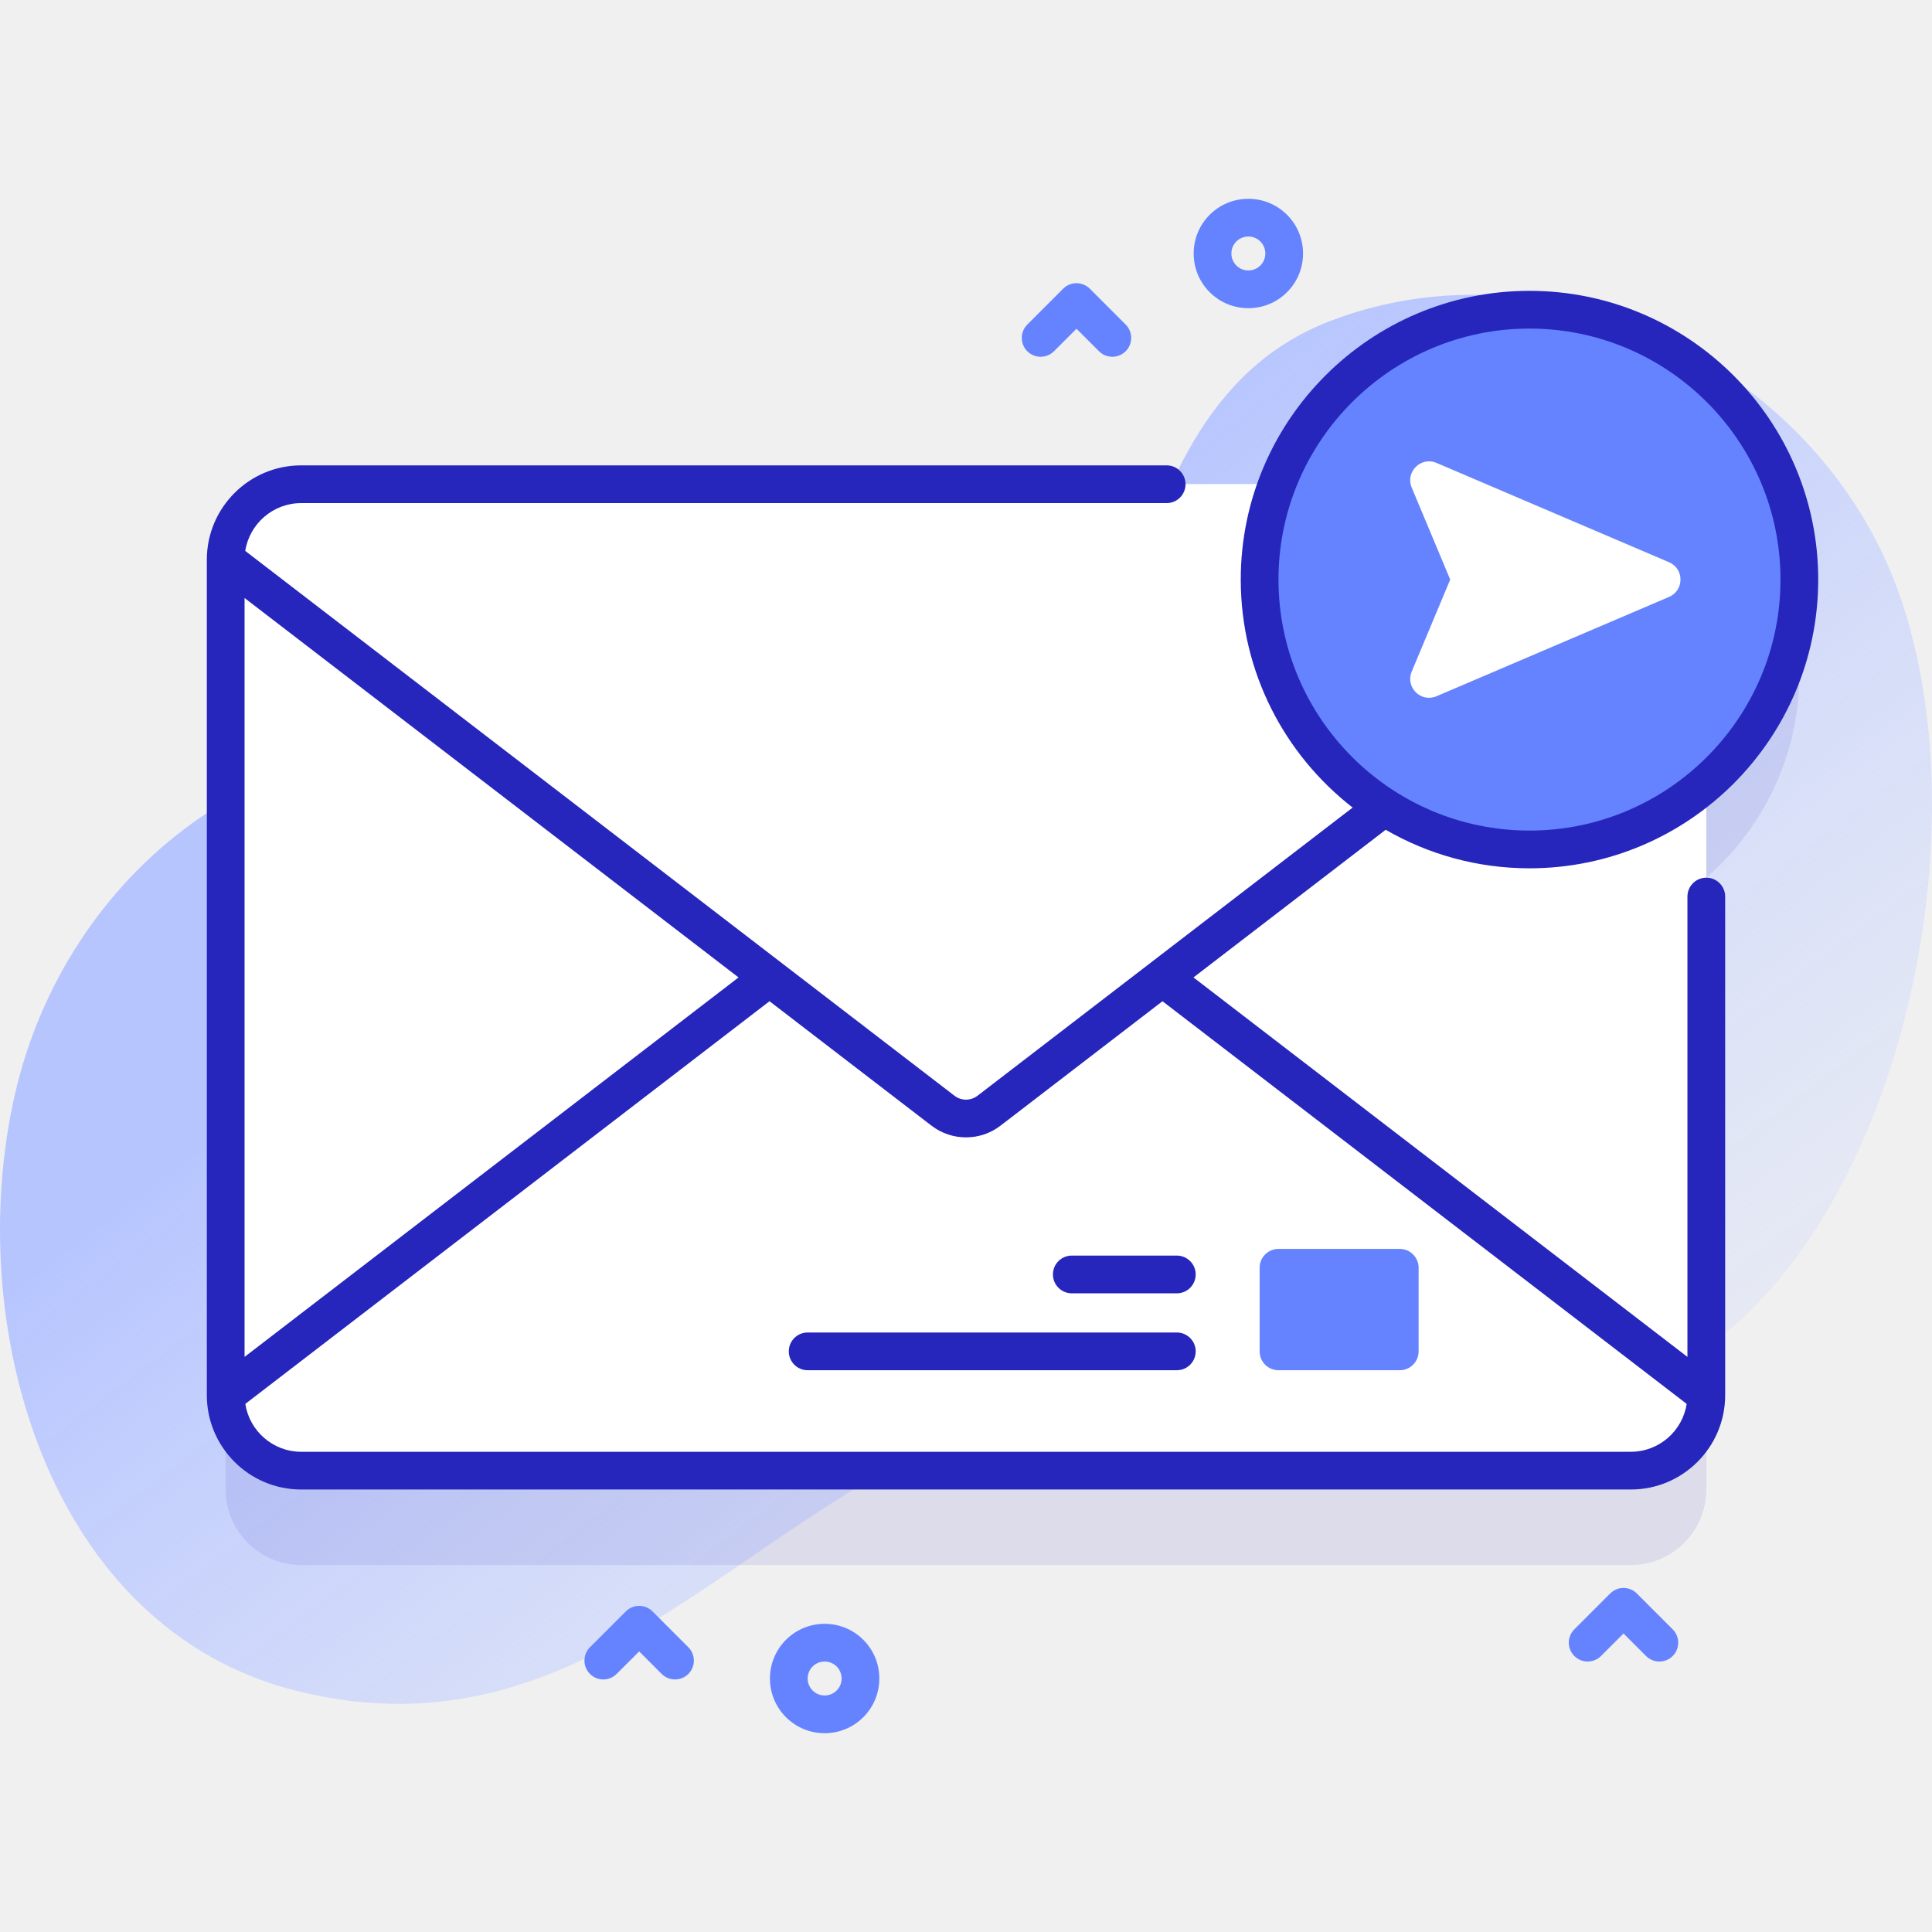
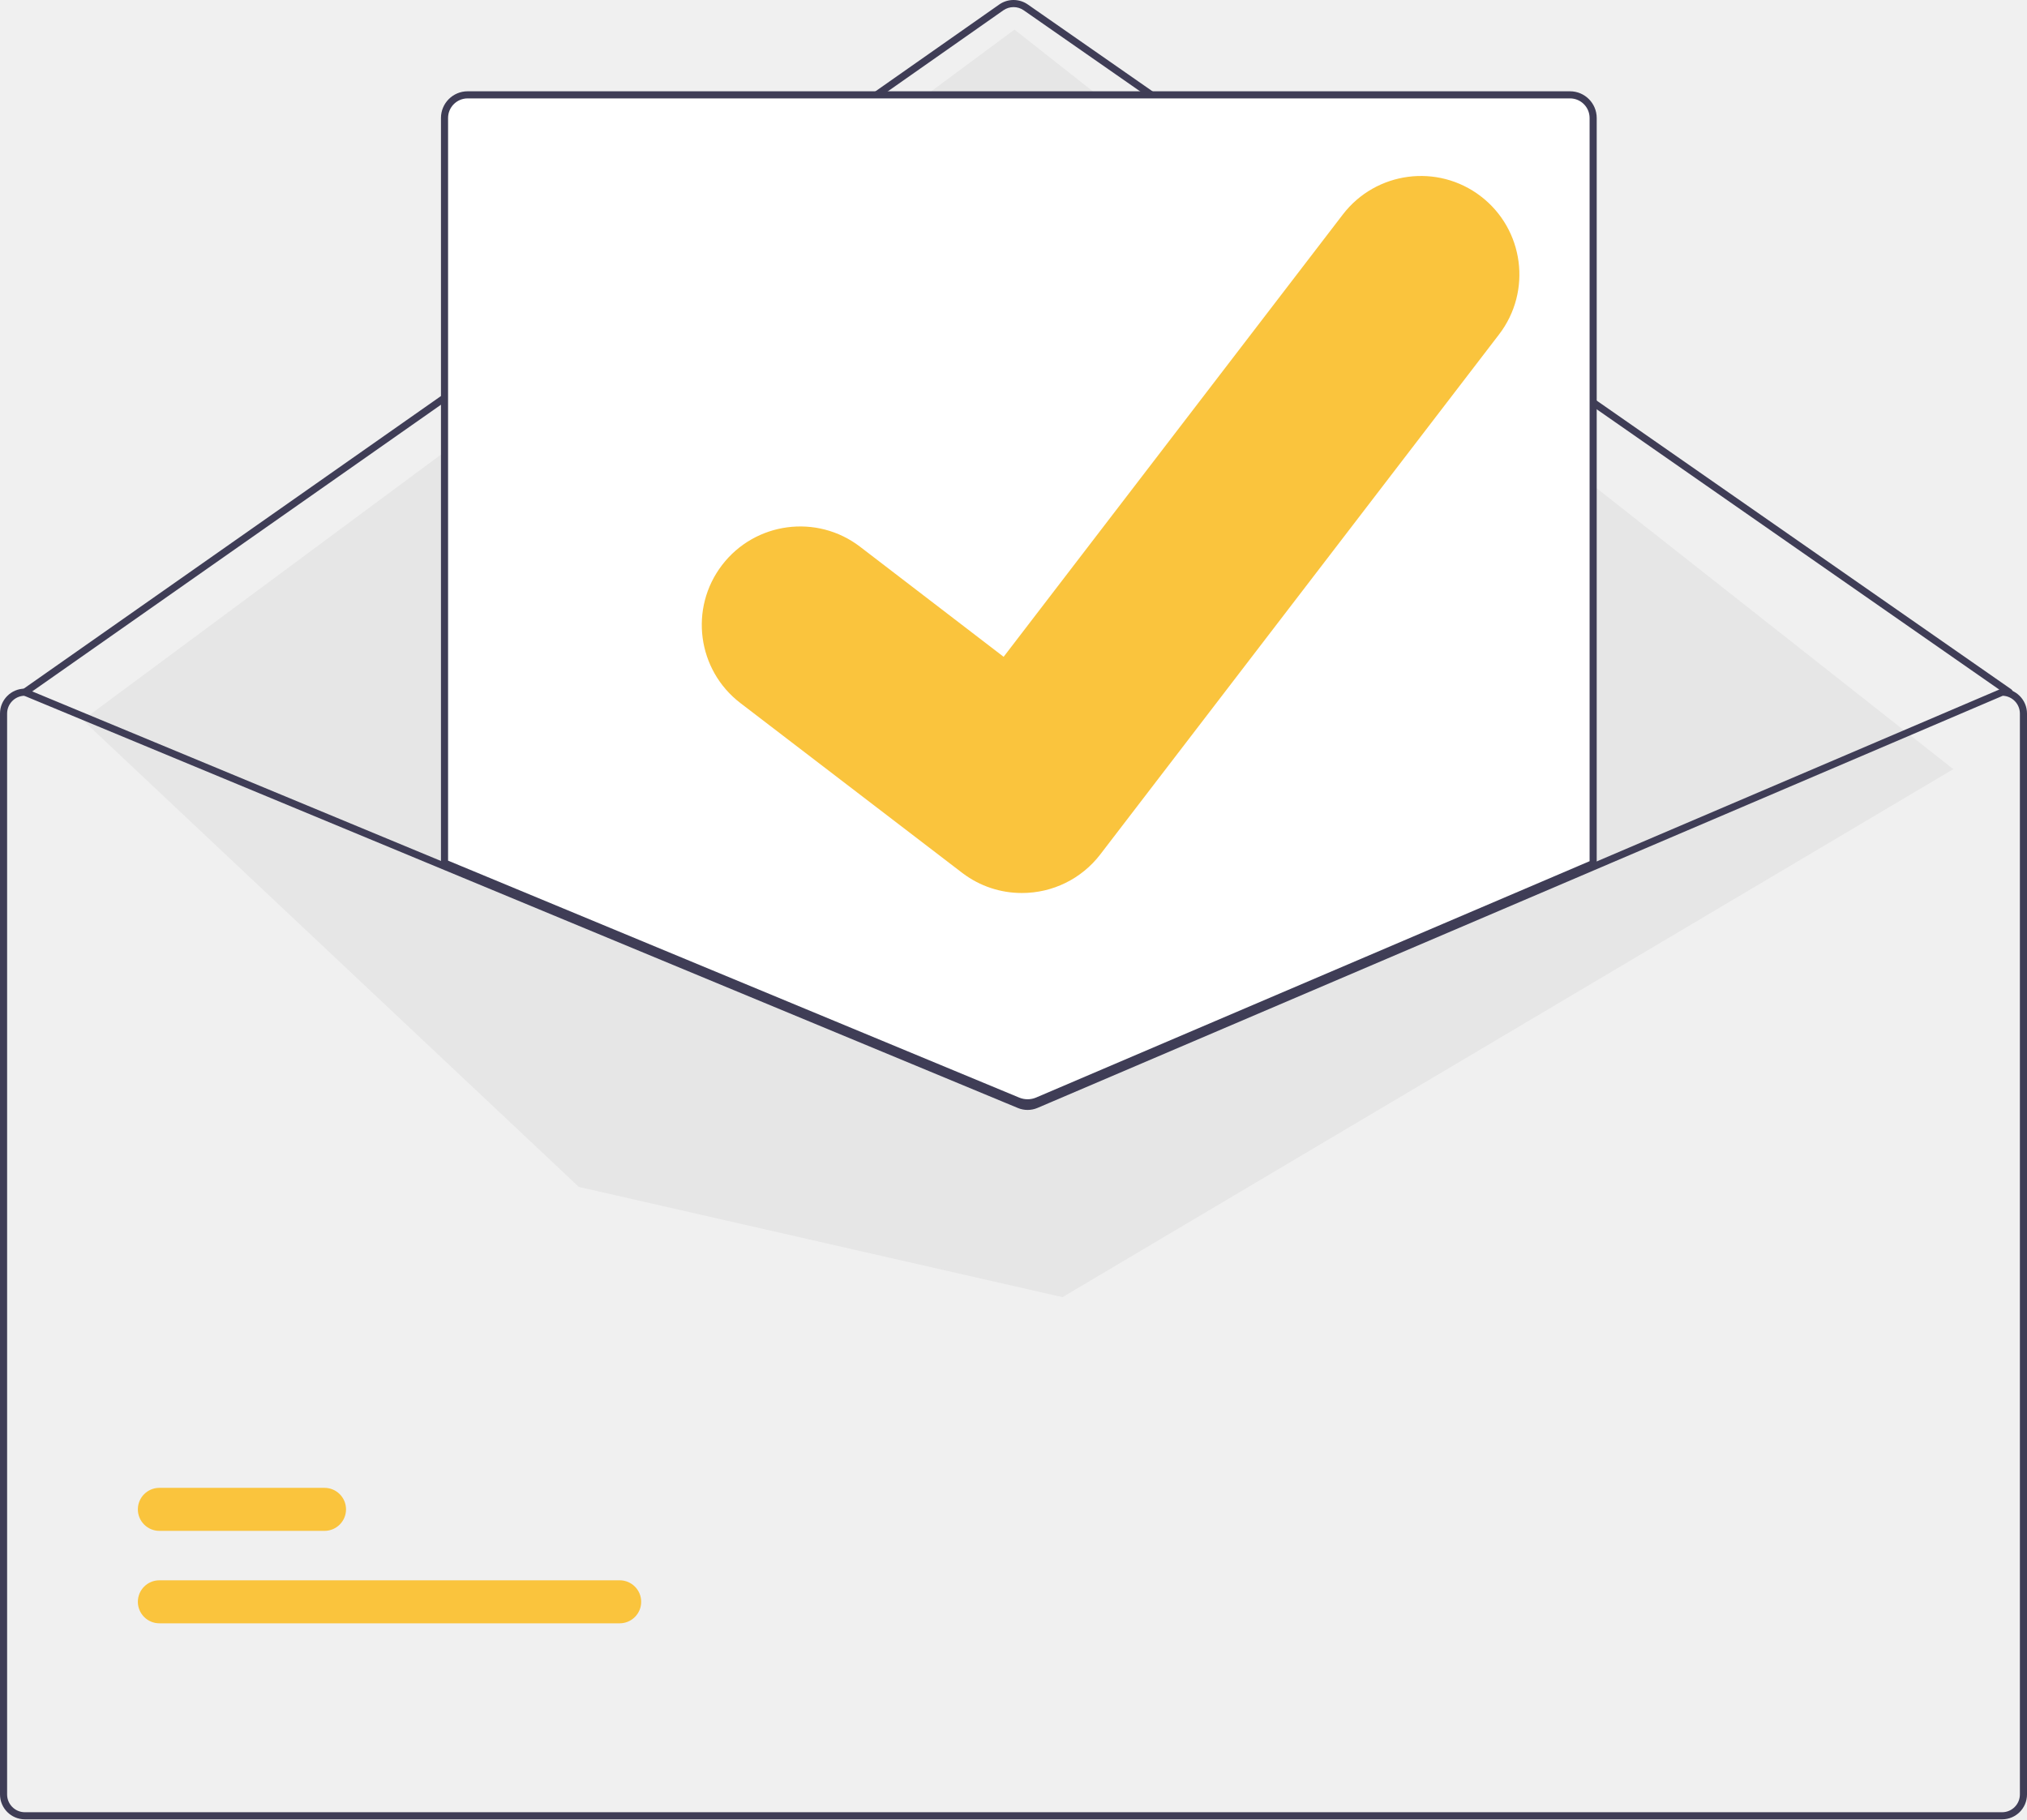
- <svg xmlns="http://www.w3.org/2000/svg" id="Capa_1" enable-background="new 0 0 512 512" height="512" viewBox="0 0 512 512" width="512">
-   <linearGradient id="SVGID_1_" gradientUnits="userSpaceOnUse" x1="432.334" x2="198.334" y1="502.645" y2="192.646">
-     <stop offset="0" stop-color="#d2deff" stop-opacity="0" />
-     <stop offset="1" stop-color="#b7c5ff" />
-   </linearGradient>
-   <g>
-     <path d="m501.873 153.583c-22.357-56.888-91.226-91.003-149.556-68.427-66.582 25.77-44.506 131.673-104.983 153.088-32.669 11.568-80.962-31.644-113.969-38.271-60.821-12.21-115.881 30.705-129.439 90.134-13.832 60.63 8.353 141.61 74.967 158.066 79.35 19.602 120.683-51.729 187.249-72.211 68.31-21.019 144.263 28.622 200.814-31.776 41.78-44.62 57.055-134.271 34.917-190.603z" fill="url(#SVGID_1_)" />
-     <g>
-       <path d="m476.847 178.593c0-39.497-32.019-71.517-71.517-71.517-30.6 0-56.699 19.225-66.91 46.25h-258.608c-11.046 0-20 8.954-20 20v221.41c0 11.046 8.954 20 20 20h352.375c11.046 0 20-8.954 20-20v-162.14c15.099-13.113 24.66-32.435 24.66-54.003z" fill="#2626bc" opacity=".1" />
-       <g>
-         <g fill="#fff">
-           <path d="m432.187 389.736h-352.375c-11.046 0-20-8.954-20-20v-221.41c0-11.046 8.954-20 20-20h352.375c11.046 0 20 8.954 20 20v221.41c0 11.046-8.954 20-20 20z" />
-           <path d="m262.092 223.711 190.096 146.025c0 11.046-8.954 20-20 20h-352.376c-11.046 0-20-8.954-20-20l190.096-146.025c3.593-2.76 8.591-2.76 12.184 0z" />
-           <path d="m249.908 294.352-190.096-146.026c0-11.046 8.954-20 20-20h352.375c11.046 0 20 8.954 20 20l-190.095 146.026c-3.593 2.759-8.591 2.759-12.184 0z" />
-         </g>
-         <g>
-           <path d="m370.947 363.125h-32.134c-2.762 0-5-2.238-5-5v-22.154c0-2.761 2.238-5 5-5h32.134c2.762 0 5 2.239 5 5v22.154c0 2.762-2.238 5-5 5z" fill="#6583fe" />
-           <g>
-             <g>
-               <g>
-                 <path d="m311.871 342.743h-27.833c-2.762 0-5-2.239-5-5s2.238-5 5-5h27.833c2.762 0 5 2.239 5 5s-2.238 5-5 5z" fill="#2626bc" />
-               </g>
-             </g>
-             <g>
-               <g>
-                 <path d="m311.871 363.125h-97.833c-2.762 0-5-2.239-5-5s2.238-5 5-5h97.833c2.762 0 5 2.239 5 5 0 2.762-2.238 5-5 5z" fill="#2626bc" />
-               </g>
-             </g>
-           </g>
-         </g>
-         <g>
-           <ellipse cx="405.33" cy="153.593" fill="#6583fe" rx="71.517" ry="71.517" transform="matrix(.16 -.987 .987 .16 188.793 529.087)" />
-           <path d="m405.33 230.11c42.191 0 76.517-34.325 76.517-76.517s-34.325-76.517-76.517-76.517-76.517 34.325-76.517 76.517c0 24.544 11.629 46.41 29.653 60.421l-99.42 76.372c-1.791 1.378-4.297 1.379-6.092 0l-187.962-144.386c1.121-7.17 7.341-12.674 14.82-12.674h229.366c2.762 0 5-2.239 5-5s-2.238-5-5-5h-229.366c-13.785 0-25 11.215-25 25v221.41c0 13.785 11.215 25 25 25h352.375c13.785 0 25-11.215 25-25v-132.14c0-2.761-2.238-5-5-5s-5 2.239-5 5v121.994l-130.907-100.559 50.94-39.13c11.23 6.48 24.239 10.209 38.11 10.209zm-209.61 28.921-130.908 100.559v-201.118zm251.27 113.018c-1.118 7.174-7.32 12.687-14.803 12.687h-352.375c-7.483 0-13.685-5.513-14.803-12.687l138.919-106.713 42.934 32.98c2.69 2.066 5.914 3.1 9.138 3.1s6.447-1.033 9.138-3.1l42.934-32.981zm-108.177-218.456c0-36.677 29.839-66.517 66.517-66.517s66.517 29.839 66.517 66.517c0 36.677-29.839 66.517-66.517 66.517s-66.517-29.84-66.517-66.517z" fill="#2626bc" />
-         </g>
-         <path d="m374.114 129.204 10.206 24.389-10.206 24.389c-1.733 4.142 2.448 8.292 6.577 6.528l61.619-26.319c4.048-1.729 4.048-7.467 0-9.196l-61.619-26.319c-4.129-1.764-8.31 2.386-6.577 6.528z" fill="#fff" />
-       </g>
-       <g fill="#6583fe">
-         <path d="m330.828 81.671c-3.714 0-7.427-1.413-10.253-4.24-5.654-5.654-5.654-14.853 0-20.506 5.651-5.652 14.852-5.654 20.505 0 5.654 5.654 5.654 14.853 0 20.506-2.826 2.827-6.539 4.24-10.252 4.24zm0-18.991c-1.152 0-2.305.438-3.183 1.316-1.754 1.754-1.754 4.609 0 6.364 1.756 1.754 4.608 1.755 6.364 0 1.754-1.754 1.754-4.609 0-6.364-.877-.877-2.03-1.316-3.181-1.316z" />
-         <path d="m218.538 459.315c-3.713 0-7.427-1.414-10.253-4.24-5.654-5.654-5.654-14.853 0-20.506 5.652-5.653 14.854-5.653 20.506 0 5.654 5.654 5.654 14.853 0 20.506-2.826 2.827-6.54 4.24-10.253 4.24zm0-18.991c-1.152 0-2.305.438-3.183 1.316-1.754 1.754-1.754 4.609 0 6.364 1.756 1.755 4.609 1.755 6.365 0 1.754-1.754 1.754-4.609 0-6.364-.877-.877-2.03-1.316-3.182-1.316z" />
-         <path d="m294.78 94.547c-1.279 0-2.56-.488-3.535-1.464l-5.965-5.964-5.965 5.964c-1.951 1.952-5.119 1.952-7.07 0-1.953-1.953-1.953-5.119 0-7.071l9.5-9.5c1.951-1.952 5.119-1.952 7.07 0l9.5 9.5c1.953 1.953 1.953 5.119 0 7.071-.975.975-2.255 1.464-3.535 1.464z" />
-         <path d="m439.746 440.322c-1.279 0-2.56-.488-3.535-1.464l-5.965-5.964-5.965 5.964c-1.951 1.952-5.119 1.952-7.07 0-1.953-1.953-1.953-5.119 0-7.071l9.5-9.5c1.951-1.952 5.119-1.952 7.07 0l9.5 9.5c1.953 1.953 1.953 5.119 0 7.071-.975.975-2.256 1.464-3.535 1.464z" />
-         <path d="m178.884 445.072c-1.279 0-2.56-.488-3.535-1.464l-5.965-5.964-5.965 5.964c-1.951 1.952-5.119 1.952-7.07 0-1.953-1.953-1.953-5.119 0-7.071l9.5-9.5c1.951-1.952 5.119-1.952 7.07 0l9.5 9.5c1.953 1.953 1.953 5.119 0 7.071-.976.975-2.256 1.464-3.535 1.464z" />
-       </g>
-     </g>
-   </g>
+ <svg xmlns="http://www.w3.org/2000/svg" id="b76bd6b3-ad77-41ff-b778-1d1d054fe577" data-name="Layer 1" width="570" height="511.675" viewBox="0 0 570 511.675">
+   <path d="M879.999,389.837a.997.997,0,0,1-.571-.179L602.87,197.055a5.015,5.015,0,0,0-5.729.01L322.574,389.656a1,1,0,0,1-1.149-1.638l274.567-192.592a7.022,7.022,0,0,1,8.02-.013l276.559,192.603a1,1,0,0,1-.572,1.821Z" transform="translate(-315 -194.1626)" fill="#3f3d56" />
+   <polygon points="23.264 202.502 285.276 8.319 549.276 216.319 298.776 364.819 162.776 333.819 23.264 202.502" fill="#e6e6e6" />
+   <path d="M489.256,650.704H359.815a6.047,6.047,0,1,1,0-12.095H489.256a6.047,6.047,0,1,1,0,12.095Z" transform="translate(-315 -194.1626)" fill="#fac43d" />
+   <path d="M406.256,624.704H359.815a6.047,6.047,0,1,1,0-12.095h46.44a6.047,6.047,0,1,1,0,12.095Z" transform="translate(-315 -194.1626)" fill="#fac43d" />
+   <path d="M603.96,504.822a7.564,7.564,0,0,1-2.869-.562L439.5,437.211v-209.874a7.008,7.008,0,0,1,7-7h310a7.008,7.008,0,0,1,7,7v210.02l-.304.13L606.916,504.227A7.616,7.616,0,0,1,603.96,504.822Z" transform="translate(-315 -194.1626)" fill="#fff" />
+   <path d="M603.96,505.322a8.072,8.072,0,0,1-3.06-.599L439,437.545v-210.208a7.509,7.509,0,0,1,7.5-7.5h310a7.509,7.509,0,0,1,7.5,7.5V437.688l-156.888,66.999A8.11,8.11,0,0,1,603.96,505.322Zm-162.96-69.112,160.663,66.665a6.118,6.118,0,0,0,4.668-.028l155.669-66.479V227.337a5.507,5.507,0,0,0-5.5-5.5h-310a5.507,5.507,0,0,0-5.5,5.5Z" transform="translate(-315 -194.1626)" fill="#3f3d56" />
+   <path d="M878,387.837h-.2L763,436.857l-157.07,67.07a5.066,5.066,0,0,1-3.88.02L440,436.717l-117.62-48.8-.18-.08H322a7.008,7.008,0,0,0-7,7v304a7.008,7.008,0,0,0,7,7H878a7.008,7.008,0,0,0,7-7v-304A7.008,7.008,0,0,0,878,387.837Zm5,311a5.002,5.002,0,0,1-5,5H322a5.002,5.002,0,0,1-5-5v-304a5.011,5.011,0,0,1,4.81-5L440,438.877l161.28,66.92a7.121,7.121,0,0,0,5.44-.03L763,439.027l115.2-49.19a5.016,5.016,0,0,1,4.8,5Z" transform="translate(-315 -194.1626)" fill="#3f3d56" />
+   <path d="M602.345,445.31a27.499,27.499,0,0,1-16.546-5.496l-.296-.222-62.311-47.708a27.683,27.683,0,1,1,33.674-43.949l40.36,30.948,95.378-124.387a27.682,27.682,0,0,1,38.813-5.124l-.593.805.608-.793a27.714,27.714,0,0,1,5.124,38.813L624.369,434.506A27.694,27.694,0,0,1,602.345,445.31Z" transform="translate(-315 -194.1626)" fill="#fac43d" />
</svg>
